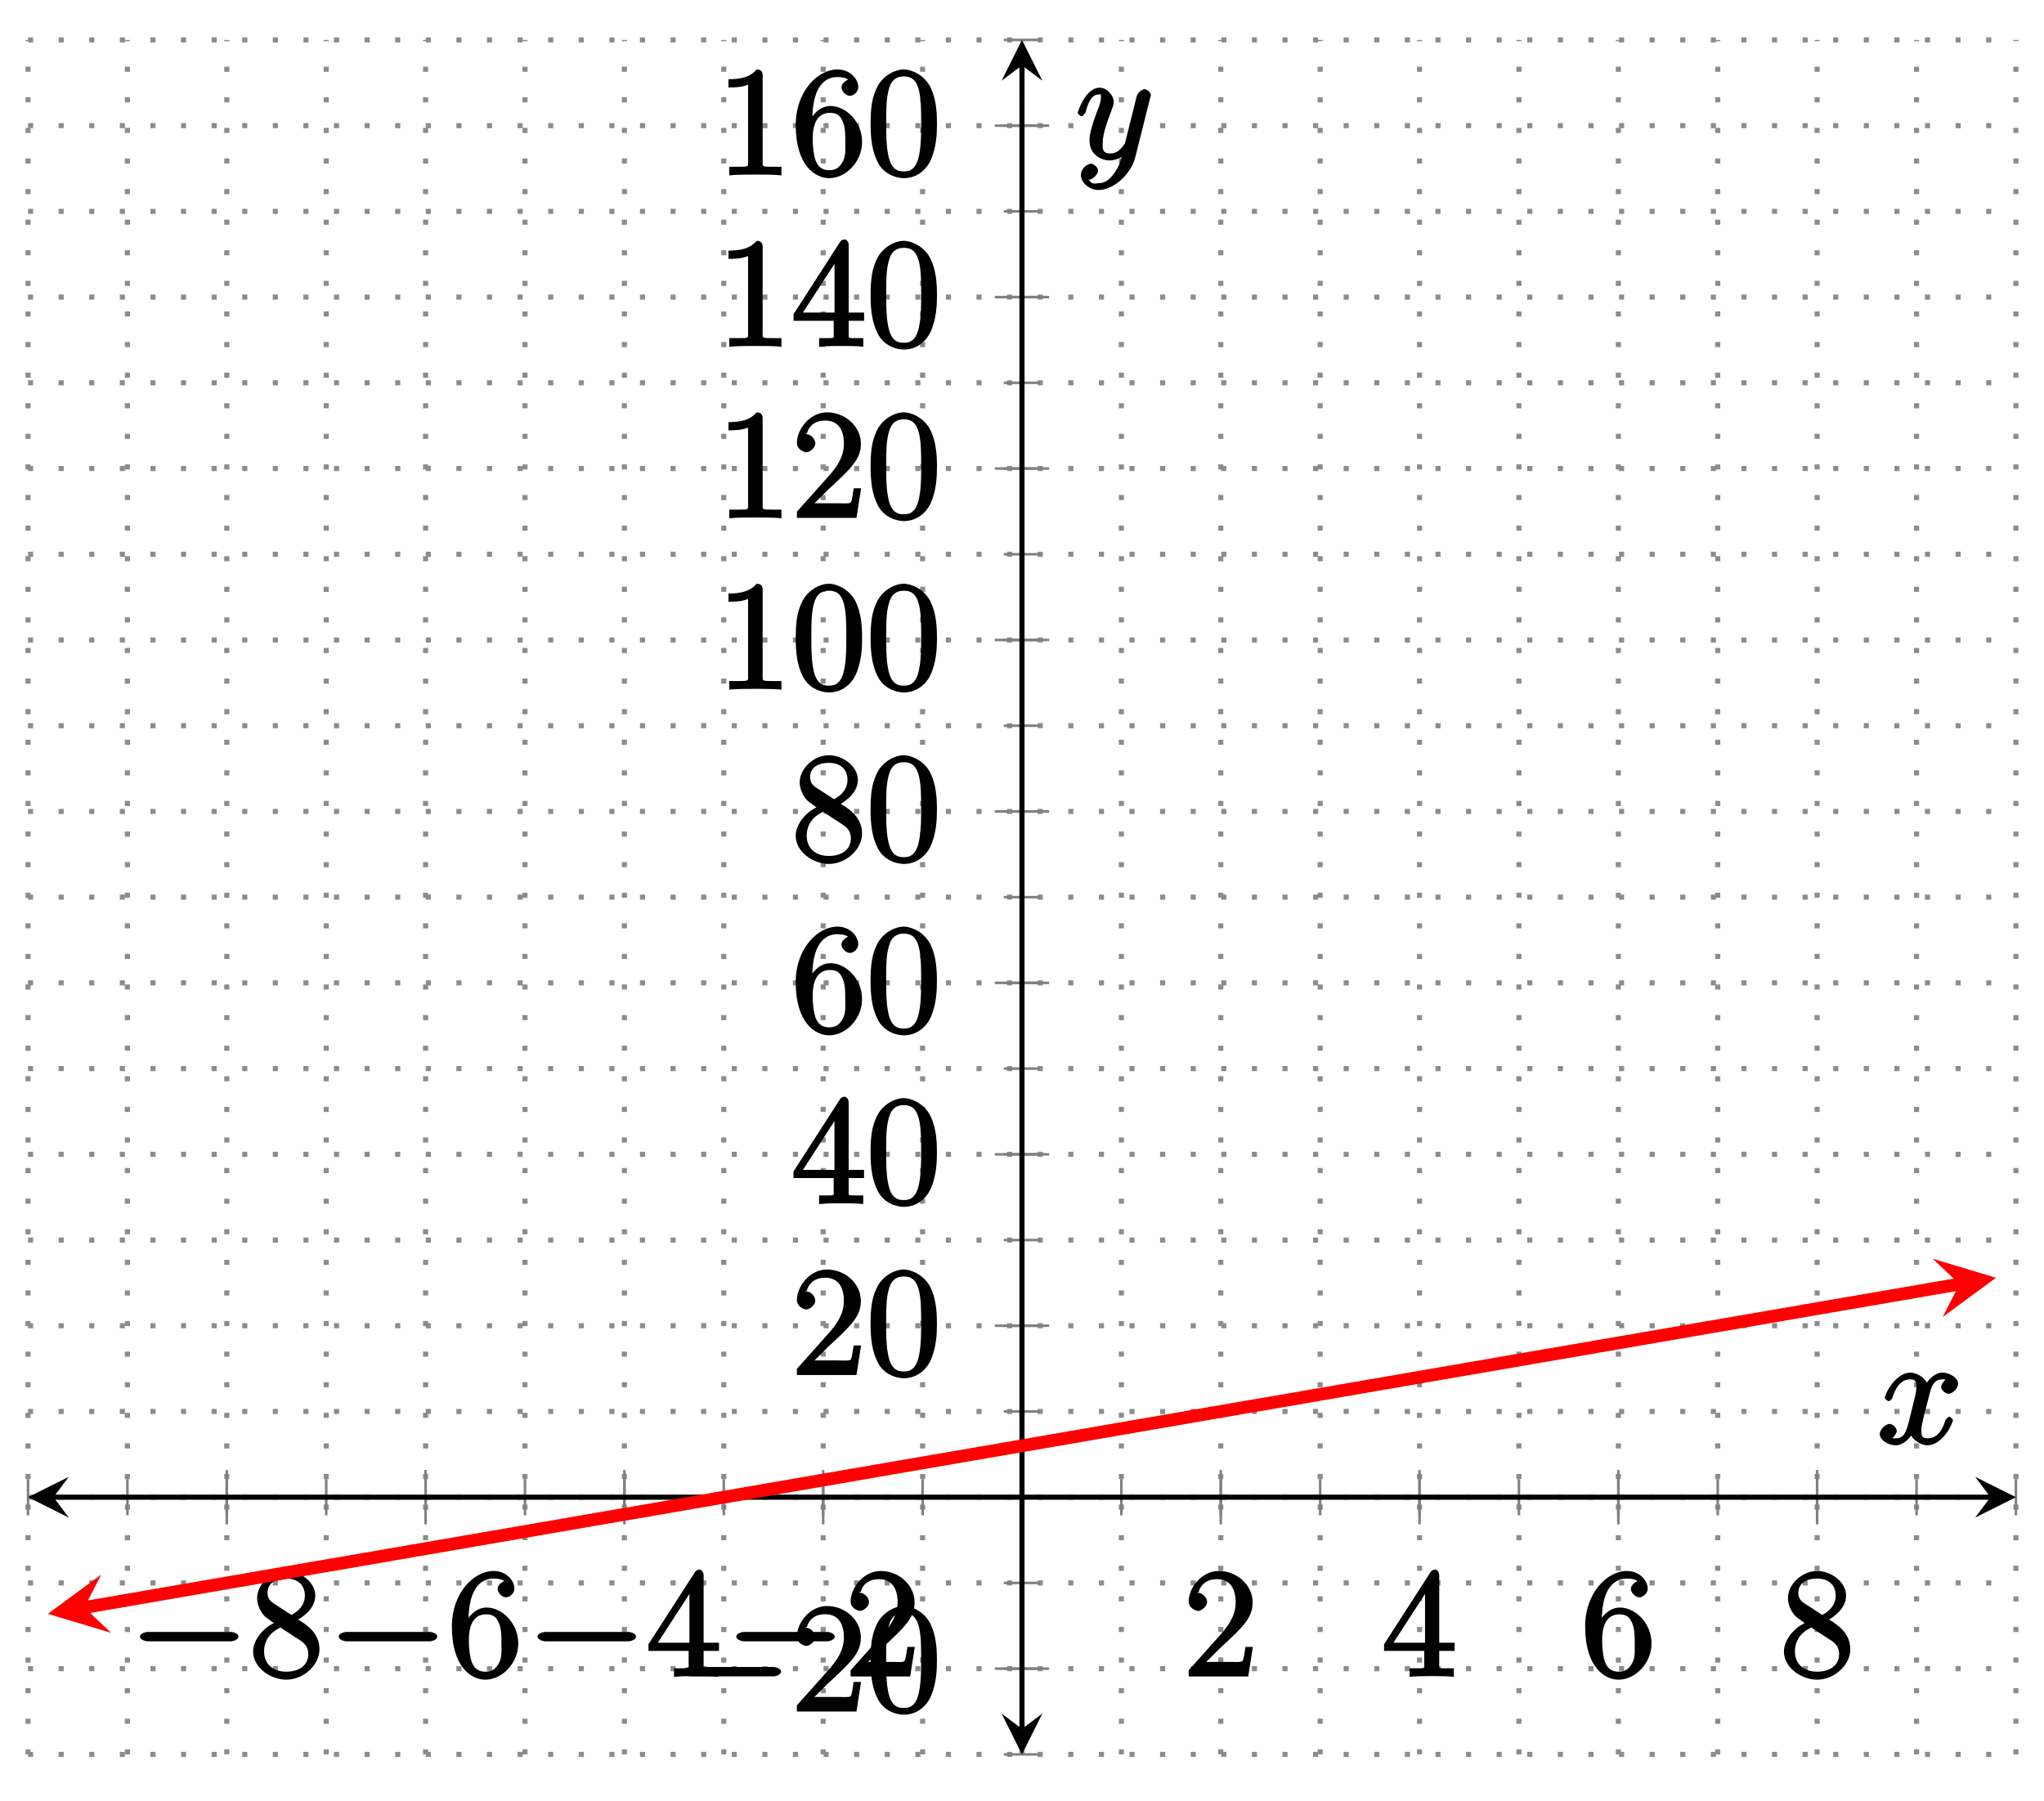
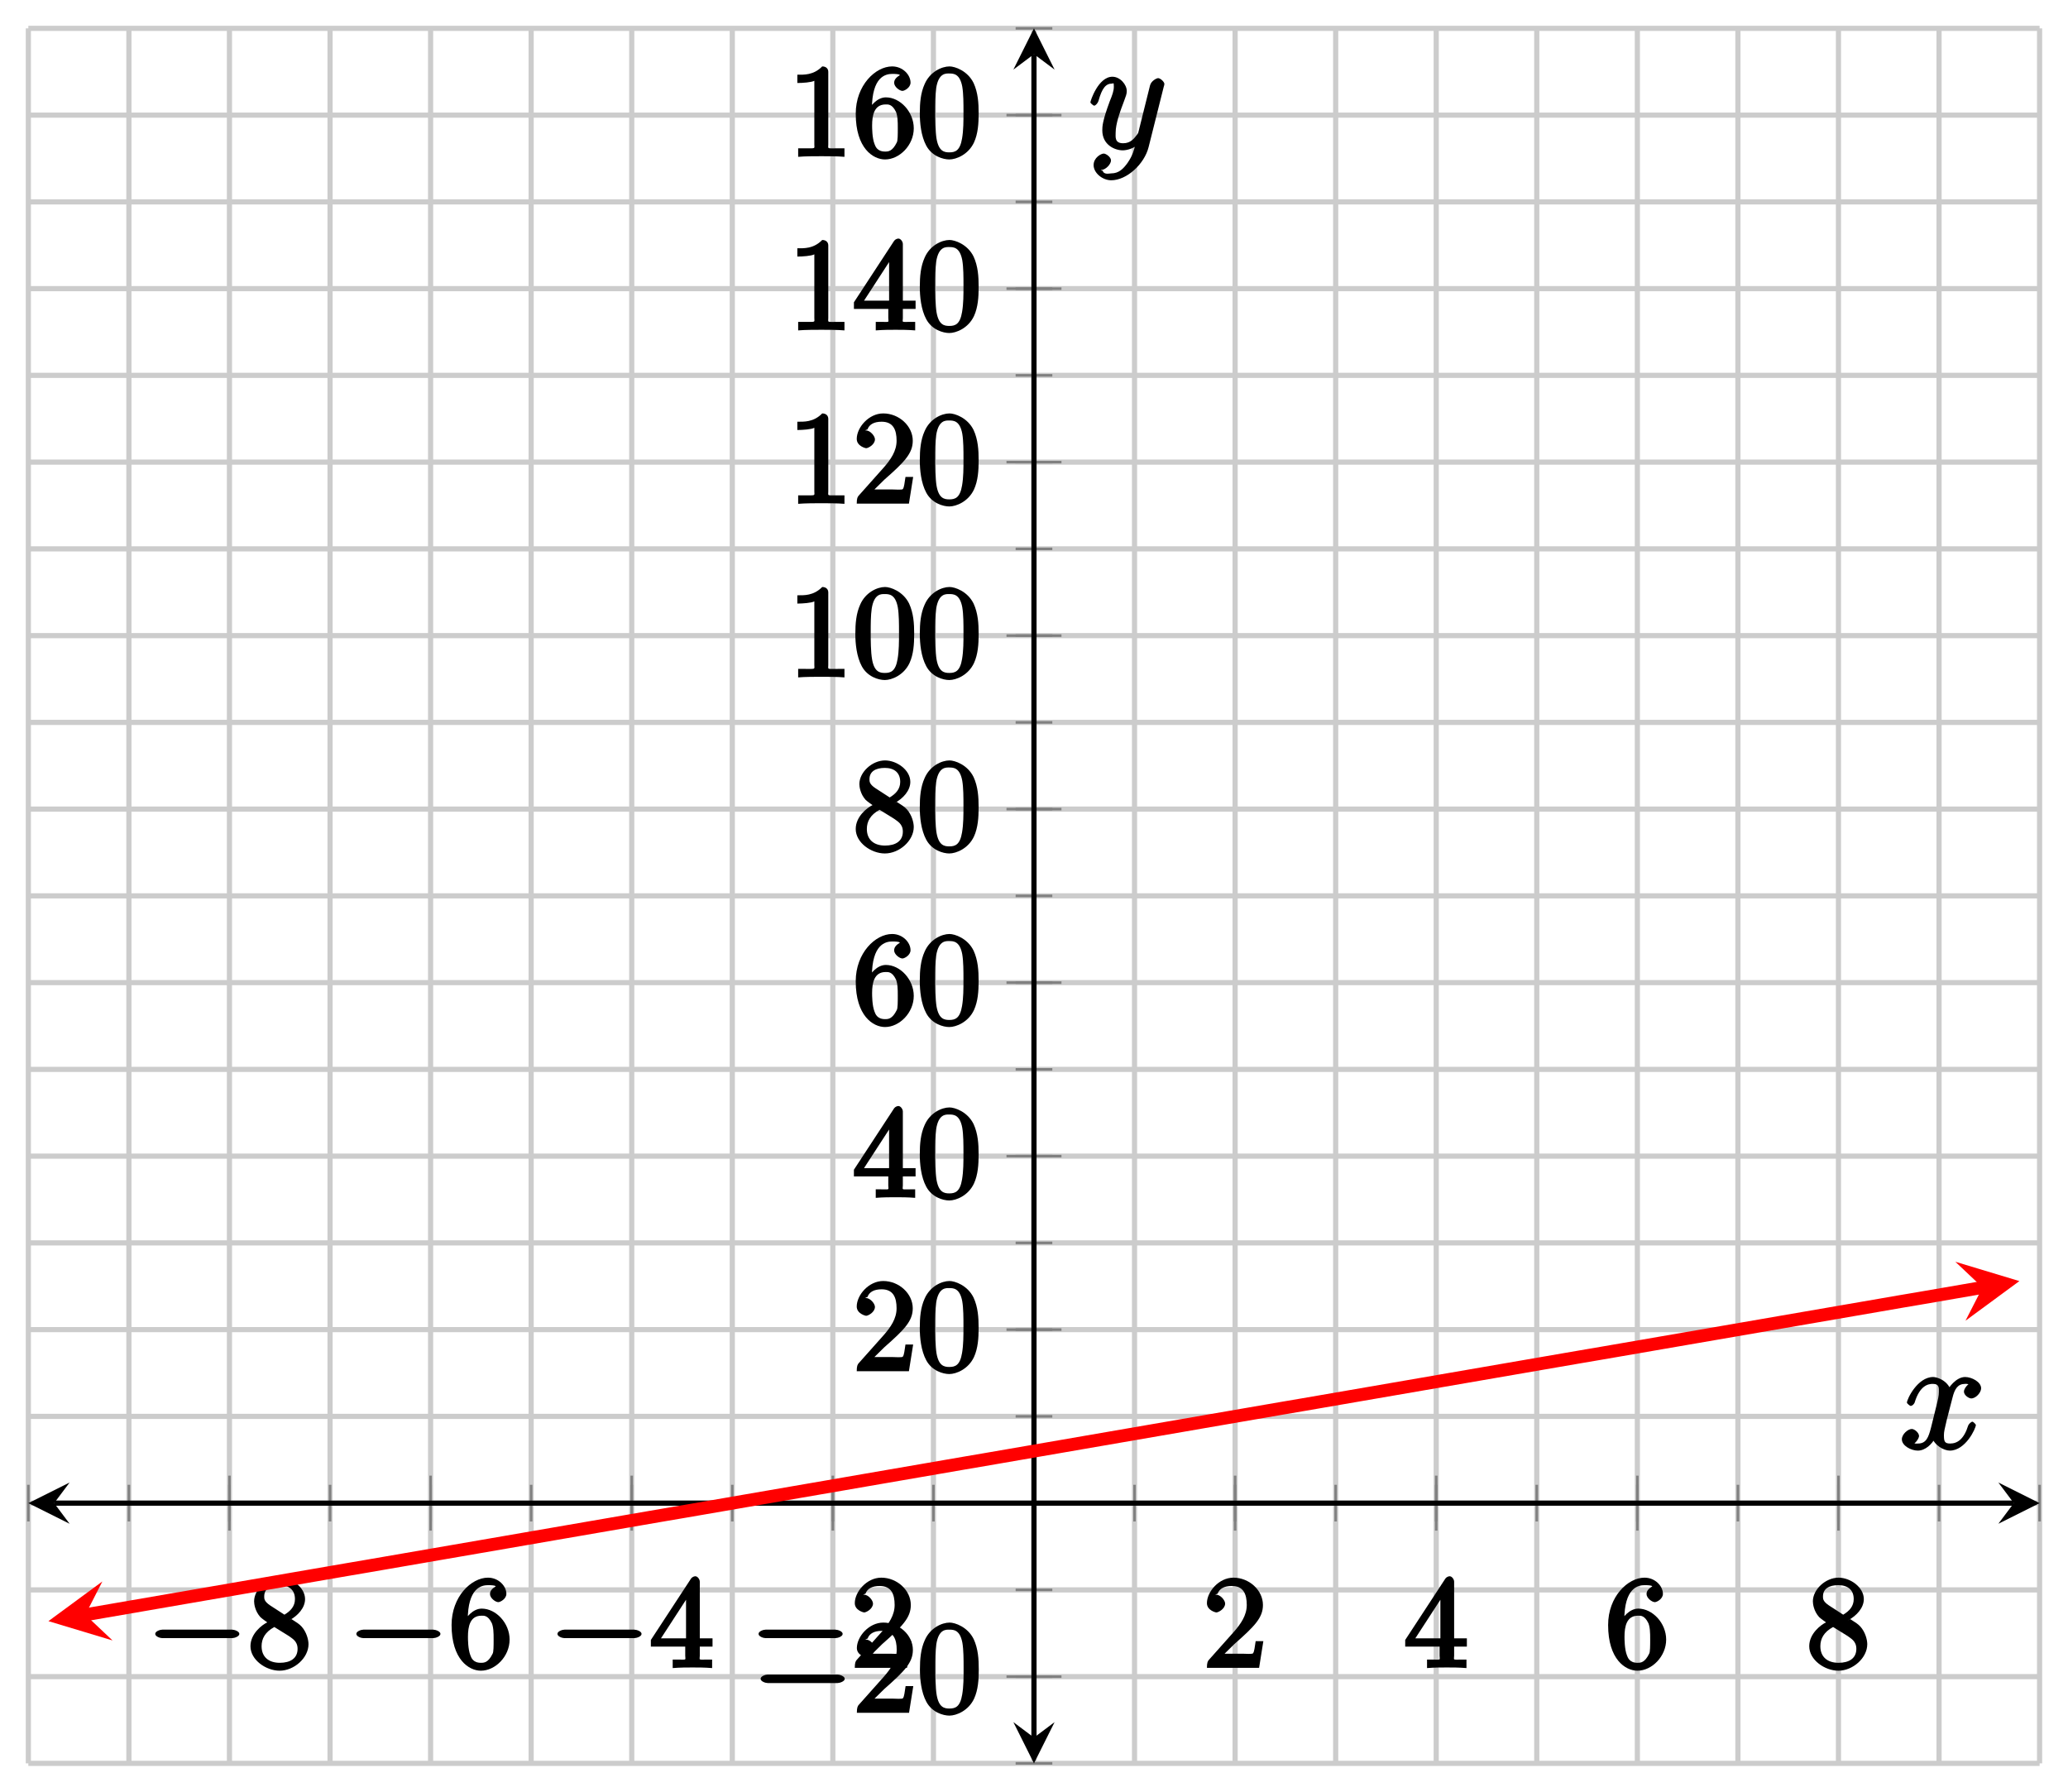
- <svg xmlns="http://www.w3.org/2000/svg" xmlns:xlink="http://www.w3.org/1999/xlink" width="159.8pt" height="140.8pt" viewBox="0 0 159.8 140.8" version="1.1">
+ <svg xmlns="http://www.w3.org/2000/svg" xmlns:xlink="http://www.w3.org/1999/xlink" width="159.8pt" height="138.43pt" viewBox="0 0 159.8 138.43" version="1.1">
  <defs>
    <g>
      <symbol overflow="visible" id="glyph0-0">
        <path style="stroke:none;" d="" />
      </symbol>
      <symbol overflow="visible" id="glyph0-1">
-         <path style="stroke:none;" d="M 7.875 -2.75 C 8.078 -2.75 8.484 -2.875 8.484 -3.125 C 8.484 -3.359 8.078 -3.484 7.875 -3.484 L 1.406 -3.484 C 1.203 -3.484 0.781 -3.359 0.781 -3.125 C 0.781 -2.875 1.203 -2.75 1.406 -2.75 Z M 7.875 -2.75 " />
+         <path style="stroke:none;" d="M 6.562 -2.297 C 6.734 -2.297 7.125 -2.422 7.125 -2.625 C 7.125 -2.828 6.734 -2.953 6.562 -2.953 L 1.172 -2.953 C 1 -2.953 0.625 -2.828 0.625 -2.625 C 0.625 -2.422 1 -2.297 1.172 -2.297 Z M 6.562 -2.297 " />
      </symbol>
      <symbol overflow="visible" id="glyph1-0">
        <path style="stroke:none;" d="" />
      </symbol>
      <symbol overflow="visible" id="glyph1-1">
-         <path style="stroke:none;" d="M 3.672 -4.344 C 4.266 -4.672 5.188 -5.328 5.188 -6.328 C 5.188 -7.375 4.031 -8.25 2.922 -8.25 C 1.75 -8.25 0.641 -7.219 0.641 -6.125 C 0.641 -5.719 0.812 -5.219 1.141 -4.812 C 1.281 -4.656 1.297 -4.641 1.953 -4.172 C 1.094 -3.781 0.328 -2.828 0.328 -1.953 C 0.328 -0.688 1.703 0.25 2.922 0.25 C 4.25 0.25 5.516 -0.875 5.516 -2.125 C 5.516 -3.344 4.609 -4 3.844 -4.453 Z M 2.047 -5.641 C 1.891 -5.75 1.453 -5.953 1.453 -6.531 C 1.453 -7.312 2.109 -7.656 2.922 -7.656 C 3.781 -7.656 4.375 -7.188 4.375 -6.328 C 4.375 -5.594 3.891 -5.109 3.328 -4.812 Z M 2.375 -3.891 L 3.828 -2.938 C 4.141 -2.734 4.641 -2.469 4.641 -1.75 C 4.641 -0.844 3.891 -0.375 2.922 -0.375 C 1.906 -0.375 1.188 -0.953 1.188 -1.953 C 1.188 -2.875 1.719 -3.484 2.469 -3.828 Z M 2.375 -3.891 " />
+         <path style="stroke:none;" d="M 1.75 -4.828 C 1.281 -5.141 1.297 -5.359 1.297 -5.516 C 1.297 -6.125 1.781 -6.391 2.484 -6.391 C 3.203 -6.391 3.672 -6.031 3.672 -5.312 C 3.672 -4.75 3.328 -4.391 2.859 -4.109 Z M 3.203 -3.656 C 3.922 -4.031 4.453 -4.656 4.453 -5.312 C 4.453 -6.234 3.406 -6.969 2.5 -6.969 C 1.5 -6.969 0.516 -6.062 0.516 -5.141 C 0.516 -4.953 0.578 -4.391 1 -3.922 C 1.109 -3.812 1.469 -3.562 1.531 -3.516 C 1.141 -3.328 0.234 -2.656 0.234 -1.672 C 0.234 -0.609 1.438 0.219 2.484 0.219 C 3.609 0.219 4.719 -0.766 4.719 -1.828 C 4.719 -2.188 4.562 -2.766 4.188 -3.188 C 4 -3.391 3.844 -3.484 3.406 -3.766 Z M 1.953 -3.234 L 3.188 -2.469 C 3.453 -2.266 3.875 -2.078 3.875 -1.469 C 3.875 -0.734 3.312 -0.391 2.5 -0.391 C 1.641 -0.391 1.094 -0.844 1.094 -1.672 C 1.094 -2.25 1.359 -2.766 2.078 -3.156 Z M 1.953 -3.234 " />
      </symbol>
      <symbol overflow="visible" id="glyph1-2">
-         <path style="stroke:none;" d="M 1.625 -4.297 C 1.625 -7.328 2.938 -7.656 3.578 -7.656 C 4.016 -7.656 4.328 -7.562 4.391 -7.469 C 4.531 -7.469 3.906 -7.312 3.906 -6.828 C 3.906 -6.562 4.25 -6.188 4.562 -6.188 C 4.859 -6.188 5.219 -6.516 5.219 -6.859 C 5.219 -7.484 4.609 -8.25 3.578 -8.25 C 2.062 -8.25 0.328 -6.547 0.328 -3.922 C 0.328 -0.641 1.922 0.25 2.938 0.25 C 4.25 0.25 5.516 -1.031 5.516 -2.578 C 5.516 -4.172 4.25 -5.391 3.047 -5.391 C 1.984 -5.391 1.422 -4.312 1.297 -3.984 L 1.625 -3.984 Z M 2.938 -0.375 C 2.188 -0.375 1.984 -0.891 1.875 -1.141 C 1.766 -1.453 1.656 -2.031 1.656 -2.875 C 1.656 -3.812 1.922 -4.859 3 -4.859 C 3.656 -4.859 3.844 -4.547 4.016 -4.141 C 4.203 -3.703 4.203 -3.109 4.203 -2.594 C 4.203 -1.984 4.25 -1.547 4.031 -1.094 C 3.734 -0.531 3.422 -0.375 2.938 -0.375 Z M 2.938 -0.375 " />
+         <path style="stroke:none;" d="M 1.484 -3.422 L 1.484 -3.672 C 1.484 -6.188 2.547 -6.391 3.062 -6.391 C 3.297 -6.391 3.594 -6.375 3.625 -6.312 C 3.781 -6.312 3.203 -6.156 3.203 -5.703 C 3.203 -5.391 3.625 -5.078 3.844 -5.078 C 4 -5.078 4.469 -5.328 4.469 -5.719 C 4.469 -6.312 3.875 -6.969 3.047 -6.969 C 1.766 -6.969 0.234 -5.516 0.234 -3.312 C 0.234 -0.641 1.578 0.219 2.5 0.219 C 3.609 0.219 4.719 -0.875 4.719 -2.188 C 4.719 -3.453 3.672 -4.578 2.562 -4.578 C 1.891 -4.578 1.328 -3.906 1.141 -3.422 Z M 2.5 -0.391 C 1.875 -0.391 1.75 -0.812 1.688 -0.969 C 1.5 -1.438 1.5 -2.234 1.5 -2.406 C 1.5 -3.188 1.656 -4.031 2.547 -4.031 C 2.719 -4.031 3.047 -4.078 3.344 -3.453 L 3.297 -3.562 C 3.484 -3.203 3.484 -2.688 3.484 -2.203 C 3.484 -1.719 3.484 -1.219 3.406 -1.094 C 3.062 -0.391 2.734 -0.391 2.5 -0.391 Z M 2.5 -0.391 " />
      </symbol>
      <symbol overflow="visible" id="glyph1-3">
-         <path style="stroke:none;" d="M 4.469 -7.922 C 4.469 -8.156 4.312 -8.359 4.141 -8.359 C 4.047 -8.359 3.891 -8.312 3.797 -8.172 L 0.156 -2.516 L 0.156 -2 L 3.297 -2 L 3.297 -1.047 C 3.297 -0.609 3.438 -0.641 2.562 -0.641 L 2.156 -0.641 L 2.156 0.031 C 2.609 -0.031 3.547 -0.031 3.891 -0.031 C 4.219 -0.031 5.172 -0.031 5.609 0.031 L 5.609 -0.641 L 5.219 -0.641 C 4.344 -0.641 4.469 -0.609 4.469 -1.047 L 4.469 -2 L 5.672 -2 L 5.672 -2.641 L 4.469 -2.641 Z M 3.359 -7 L 3.359 -2.641 L 0.891 -2.641 L 3.641 -6.891 Z M 3.359 -7 " />
+         <path style="stroke:none;" d="M 2.75 -1.797 L 2.75 -0.938 C 2.75 -0.578 2.906 -0.641 2.172 -0.641 L 1.781 -0.641 L 1.781 0.016 C 2.375 -0.031 2.891 -0.031 3.312 -0.031 C 3.734 -0.031 4.25 -0.031 4.828 0.016 L 4.828 -0.641 L 4.453 -0.641 C 3.719 -0.641 3.875 -0.578 3.875 -0.938 L 3.875 -1.641 L 4.859 -1.641 L 4.859 -2.281 L 3.875 -2.281 L 3.875 -6.656 C 3.875 -6.844 3.703 -7.078 3.531 -7.078 C 3.453 -7.078 3.297 -7.031 3.203 -6.906 L 0.094 -2.156 L 0.094 -1.641 L 2.75 -1.641 Z M 2.984 -2.281 L 0.875 -2.281 L 3.109 -5.719 L 2.812 -5.828 L 2.812 -2.281 Z M 2.984 -2.281 " />
      </symbol>
      <symbol overflow="visible" id="glyph1-4">
-         <path style="stroke:none;" d="M 5.266 -2.312 L 4.859 -2.312 C 4.797 -1.953 4.75 -1.406 4.625 -1.203 C 4.547 -1.094 3.984 -1.141 3.625 -1.141 L 1.406 -1.141 L 1.516 -0.891 C 1.844 -1.156 2.562 -1.922 2.875 -2.219 C 4.703 -3.891 5.422 -4.609 5.422 -5.797 C 5.422 -7.172 4.172 -8.25 2.781 -8.25 C 1.406 -8.25 0.422 -6.906 0.422 -5.875 C 0.422 -5.266 1.109 -5.125 1.141 -5.125 C 1.406 -5.125 1.859 -5.453 1.859 -5.828 C 1.859 -6.172 1.484 -6.547 1.141 -6.547 C 1.047 -6.547 1.016 -6.547 1.203 -6.609 C 1.359 -7.203 1.859 -7.609 2.625 -7.609 C 3.641 -7.609 4.094 -6.891 4.094 -5.797 C 4.094 -4.781 3.562 -4 2.875 -3.234 L 0.422 -0.484 L 0.422 0 L 5.078 0 L 5.438 -2.312 Z M 5.266 -2.312 " />
+         <path style="stroke:none;" d="M 1.391 -0.812 L 2.438 -1.844 C 4 -3.219 4.641 -3.875 4.641 -4.859 C 4.641 -6 3.578 -6.969 2.359 -6.969 C 1.234 -6.969 0.312 -5.875 0.312 -5 C 0.312 -4.438 1 -4.281 1.031 -4.281 C 1.203 -4.281 1.719 -4.562 1.719 -4.969 C 1.719 -5.219 1.359 -5.656 1.016 -5.656 C 0.938 -5.656 0.922 -5.656 1.141 -5.734 C 1.281 -6.125 1.656 -6.328 2.234 -6.328 C 3.141 -6.328 3.391 -5.688 3.391 -4.859 C 3.391 -4.062 2.938 -3.406 2.391 -2.781 L 0.484 -0.641 C 0.375 -0.531 0.312 -0.406 0.312 0 L 4.344 0 L 4.672 -2.062 L 4.078 -2.062 C 4 -1.594 3.984 -1.281 3.875 -1.125 C 3.812 -1.047 3.281 -1.094 3.062 -1.094 L 1.266 -1.094 Z M 1.391 -0.812 " />
      </symbol>
      <symbol overflow="visible" id="glyph1-5">
-         <path style="stroke:none;" d="M 5.516 -3.969 C 5.516 -4.953 5.453 -5.922 5.016 -6.844 C 4.531 -7.828 3.516 -8.25 2.922 -8.25 C 2.234 -8.25 1.219 -7.75 0.781 -6.75 C 0.438 -6 0.328 -5.266 0.328 -3.969 C 0.328 -2.812 0.453 -1.828 0.891 -0.984 C 1.344 -0.078 2.297 0.25 2.922 0.25 C 3.953 0.25 4.656 -0.406 4.984 -1.062 C 5.484 -2.109 5.516 -3.281 5.516 -3.969 Z M 2.922 -0.281 C 2.531 -0.281 1.906 -0.344 1.688 -1.656 C 1.547 -2.359 1.547 -3.281 1.547 -4.109 C 1.547 -5.094 1.547 -5.969 1.75 -6.688 C 1.953 -7.484 2.406 -7.703 2.922 -7.703 C 3.375 -7.703 3.891 -7.578 4.125 -6.547 C 4.281 -5.875 4.281 -4.922 4.281 -4.109 C 4.281 -3.312 4.281 -2.406 4.141 -1.672 C 3.922 -0.359 3.328 -0.281 2.922 -0.281 Z M 2.922 -0.281 " />
+         <path style="stroke:none;" d="M 4.75 -3.344 C 4.75 -4.141 4.703 -4.938 4.359 -5.688 C 3.891 -6.641 2.906 -6.969 2.5 -6.969 C 1.891 -6.969 0.984 -6.547 0.578 -5.609 C 0.266 -4.922 0.203 -4.141 0.203 -3.344 C 0.203 -2.609 0.297 -1.594 0.703 -0.844 C 1.141 -0.031 2 0.219 2.484 0.219 C 3.016 0.219 3.953 -0.156 4.391 -1.094 C 4.703 -1.781 4.75 -2.562 4.75 -3.344 Z M 2.484 -0.328 C 2.094 -0.328 1.672 -0.406 1.5 -1.359 C 1.391 -1.969 1.391 -2.875 1.391 -3.469 C 1.391 -4.109 1.391 -4.766 1.469 -5.297 C 1.656 -6.484 2.234 -6.422 2.484 -6.422 C 2.812 -6.422 3.297 -6.406 3.484 -5.406 C 3.578 -4.859 3.578 -4.094 3.578 -3.469 C 3.578 -2.719 3.578 -2.047 3.469 -1.406 C 3.312 -0.453 2.938 -0.328 2.484 -0.328 Z M 2.484 -0.328 " />
      </symbol>
      <symbol overflow="visible" id="glyph1-6">
-         <path style="stroke:none;" d="M 3.594 -7.812 C 3.594 -8.078 3.438 -8.25 3.125 -8.25 C 2.797 -7.875 2.312 -7.484 0.922 -7.484 L 0.922 -6.844 C 1.359 -6.844 1.953 -6.844 2.453 -7.062 L 2.453 -1.062 C 2.453 -0.641 2.578 -0.641 1.531 -0.641 L 0.984 -0.641 L 0.984 0.031 C 1.484 -0.031 2.641 -0.031 3.031 -0.031 C 3.438 -0.031 4.578 -0.031 5.062 0.031 L 5.062 -0.641 L 4.531 -0.641 C 3.484 -0.641 3.594 -0.641 3.594 -1.062 Z M 3.594 -7.812 " />
+         <path style="stroke:none;" d="M 3.094 -6.547 C 3.094 -6.781 2.938 -6.969 2.625 -6.969 C 1.953 -6.281 1.203 -6.328 0.703 -6.328 L 0.703 -5.688 C 1.094 -5.688 1.797 -5.734 2.016 -5.859 L 2.016 -0.953 C 2.016 -0.594 2.156 -0.641 1.266 -0.641 L 0.766 -0.641 L 0.766 0.016 C 1.297 -0.031 2.156 -0.031 2.562 -0.031 C 2.953 -0.031 3.828 -0.031 4.344 0.016 L 4.344 -0.641 L 3.859 -0.641 C 2.953 -0.641 3.094 -0.578 3.094 -0.953 Z M 3.094 -6.547 " />
      </symbol>
      <symbol overflow="visible" id="glyph2-0">
        <path style="stroke:none;" d="" />
      </symbol>
      <symbol overflow="visible" id="glyph2-1">
        <path style="stroke:none;" d="M 5.672 -5.172 C 5.281 -5.109 4.969 -4.656 4.969 -4.438 C 4.969 -4.141 5.359 -3.906 5.531 -3.906 C 5.891 -3.906 6.297 -4.359 6.297 -4.688 C 6.297 -5.188 5.562 -5.562 5.062 -5.562 C 4.344 -5.562 3.766 -4.703 3.656 -4.469 L 3.984 -4.469 C 3.703 -5.359 2.812 -5.562 2.594 -5.562 C 1.375 -5.562 0.562 -3.844 0.562 -3.578 C 0.562 -3.531 0.781 -3.328 0.859 -3.328 C 0.953 -3.328 1.094 -3.438 1.156 -3.578 C 1.562 -4.922 2.219 -5.031 2.562 -5.031 C 3.094 -5.031 3.031 -4.672 3.031 -4.391 C 3.031 -4.125 2.969 -3.844 2.828 -3.281 L 2.422 -1.641 C 2.234 -0.922 2.062 -0.422 1.422 -0.422 C 1.359 -0.422 1.172 -0.375 0.922 -0.531 L 0.812 -0.281 C 1.25 -0.359 1.5 -0.859 1.5 -1 C 1.5 -1.25 1.156 -1.547 0.938 -1.547 C 0.641 -1.547 0.172 -1.141 0.172 -0.75 C 0.172 -0.25 0.891 0.125 1.406 0.125 C 1.984 0.125 2.5 -0.375 2.75 -0.859 L 2.469 -0.969 C 2.672 -0.266 3.438 0.125 3.875 0.125 C 5.094 0.125 5.891 -1.594 5.891 -1.859 C 5.891 -1.906 5.688 -2.109 5.625 -2.109 C 5.516 -2.109 5.328 -1.906 5.297 -1.812 C 4.969 -0.75 4.453 -0.422 3.906 -0.422 C 3.484 -0.422 3.422 -0.578 3.422 -1.062 C 3.422 -1.328 3.469 -1.516 3.656 -2.312 L 4.078 -3.938 C 4.25 -4.656 4.5 -5.031 5.062 -5.031 C 5.078 -5.031 5.297 -5.062 5.547 -4.906 Z M 5.672 -5.172 " />
      </symbol>
      <symbol overflow="visible" id="glyph2-2">
        <path style="stroke:none;" d="M 3.031 1.094 C 2.703 1.547 2.359 1.906 1.766 1.906 C 1.625 1.906 1.203 2.031 1.109 1.703 C 0.906 1.641 0.969 1.641 0.984 1.641 C 1.344 1.641 1.75 1.188 1.75 0.906 C 1.75 0.641 1.359 0.375 1.188 0.375 C 0.984 0.375 0.406 0.688 0.406 1.266 C 0.406 1.875 1.094 2.438 1.766 2.438 C 2.969 2.438 4.328 1.188 4.656 -0.125 L 5.828 -4.797 C 5.844 -4.859 5.875 -4.922 5.875 -5 C 5.875 -5.172 5.562 -5.453 5.391 -5.453 C 5.281 -5.453 4.859 -5.25 4.766 -4.891 L 3.891 -1.375 C 3.828 -1.156 3.875 -1.25 3.781 -1.109 C 3.531 -0.781 3.266 -0.422 2.688 -0.422 C 2.016 -0.422 2.109 -0.922 2.109 -1.25 C 2.109 -1.922 2.438 -2.844 2.766 -3.703 C 2.891 -4.047 2.969 -4.219 2.969 -4.453 C 2.969 -4.953 2.453 -5.562 1.859 -5.562 C 0.766 -5.562 0.156 -3.688 0.156 -3.578 C 0.156 -3.531 0.375 -3.328 0.453 -3.328 C 0.562 -3.328 0.734 -3.531 0.781 -3.688 C 1.062 -4.703 1.359 -5.031 1.828 -5.031 C 1.938 -5.031 1.969 -5.172 1.969 -4.781 C 1.969 -4.469 1.844 -4.125 1.656 -3.672 C 1.078 -2.109 1.078 -1.703 1.078 -1.422 C 1.078 -0.281 2.062 0.125 2.656 0.125 C 3 0.125 3.531 -0.031 3.844 -0.344 L 3.688 -0.516 C 3.516 0.141 3.438 0.5 3.031 1.094 Z M 3.031 1.094 " />
      </symbol>
    </g>
    <clipPath id="clip1">
-       <path d="M 2.191 86 L 157.605 86 L 157.605 137.172 L 2.191 137.172 Z M 2.191 86 " />
+       <path d="M 2.191 85 L 157.605 85 L 157.605 136.238 L 2.191 136.238 Z M 2.191 85 " />
    </clipPath>
  </defs>
  <g id="surface1">
-     <path style="fill:none;stroke-width:0.399;stroke-linecap:butt;stroke-linejoin:miter;stroke:rgb(54.999%,54.999%,54.999%);stroke-opacity:1;stroke-dasharray:0.399,1.993;stroke-miterlimit:10;" d="M 0.001 -0.002 L 0.001 134.049 M 7.771 -0.002 L 7.771 134.049 M 15.54 -0.002 L 15.54 134.049 M 23.314 -0.002 L 23.314 134.049 M 31.083 -0.002 L 31.083 134.049 M 38.853 -0.002 L 38.853 134.049 M 46.626 -0.002 L 46.626 134.049 M 54.396 -0.002 L 54.396 134.049 M 62.165 -0.002 L 62.165 134.049 M 69.939 -0.002 L 69.939 134.049 M 77.708 -0.002 L 77.708 134.049 M 85.478 -0.002 L 85.478 134.049 M 93.251 -0.002 L 93.251 134.049 M 101.021 -0.002 L 101.021 134.049 M 108.79 -0.002 L 108.79 134.049 M 116.56 -0.002 L 116.56 134.049 M 124.333 -0.002 L 124.333 134.049 M 132.103 -0.002 L 132.103 134.049 M 139.873 -0.002 L 139.873 134.049 M 147.646 -0.002 L 147.646 134.049 M 155.415 -0.002 L 155.415 134.049 " transform="matrix(1,0,0,-1,2.19,137.17)" />
-     <path style="fill:none;stroke-width:0.399;stroke-linecap:butt;stroke-linejoin:miter;stroke:rgb(54.999%,54.999%,54.999%);stroke-opacity:1;stroke-dasharray:0.399,1.993;stroke-miterlimit:10;" d="M 0.001 -0.002 L 155.415 -0.002 M 0.001 6.701 L 155.415 6.701 M 0.001 13.404 L 155.415 13.404 M 0.001 20.108 L 155.415 20.108 M 0.001 26.811 L 155.415 26.811 M 0.001 33.514 L 155.415 33.514 M 0.001 40.213 L 155.415 40.213 M 0.001 46.916 L 155.415 46.916 M 0.001 53.619 L 155.415 53.619 M 0.001 60.322 L 155.415 60.322 M 0.001 67.025 L 155.415 67.025 M 0.001 73.725 L 155.415 73.725 M 0.001 80.428 L 155.415 80.428 M 0.001 87.131 L 155.415 87.131 M 0.001 93.834 L 155.415 93.834 M 0.001 100.537 L 155.415 100.537 M 0.001 107.24 L 155.415 107.24 M 0.001 113.94 L 155.415 113.94 M 0.001 120.643 L 155.415 120.643 M 0.001 127.346 L 155.415 127.346 M 0.001 134.049 L 155.415 134.049 " transform="matrix(1,0,0,-1,2.19,137.17)" />
-     <path style="fill:none;stroke-width:0.199;stroke-linecap:butt;stroke-linejoin:miter;stroke:rgb(50%,50%,50%);stroke-opacity:1;stroke-miterlimit:10;" d="M 0.001 18.69 L 0.001 21.525 M 7.771 18.69 L 7.771 21.525 M 15.54 18.69 L 15.54 21.525 M 23.314 18.69 L 23.314 21.525 M 31.083 18.69 L 31.083 21.525 M 38.853 18.69 L 38.853 21.525 M 46.626 18.69 L 46.626 21.525 M 54.396 18.69 L 54.396 21.525 M 62.165 18.69 L 62.165 21.525 M 69.939 18.69 L 69.939 21.525 M 77.708 18.69 L 77.708 21.525 M 85.478 18.69 L 85.478 21.525 M 93.251 18.69 L 93.251 21.525 M 101.021 18.69 L 101.021 21.525 M 108.79 18.69 L 108.79 21.525 M 116.56 18.69 L 116.56 21.525 M 124.333 18.69 L 124.333 21.525 M 132.103 18.69 L 132.103 21.525 M 139.873 18.69 L 139.873 21.525 M 147.646 18.69 L 147.646 21.525 M 155.415 18.69 L 155.415 21.525 " transform="matrix(1,0,0,-1,2.19,137.17)" />
-     <path style="fill:none;stroke-width:0.199;stroke-linecap:butt;stroke-linejoin:miter;stroke:rgb(50%,50%,50%);stroke-opacity:1;stroke-miterlimit:10;" d="M 15.54 17.983 L 15.54 22.233 M 31.083 17.983 L 31.083 22.233 M 46.626 17.983 L 46.626 22.233 M 62.165 17.983 L 62.165 22.233 M 93.251 17.983 L 93.251 22.233 M 108.79 17.983 L 108.79 22.233 M 124.333 17.983 L 124.333 22.233 M 139.873 17.983 L 139.873 22.233 " transform="matrix(1,0,0,-1,2.19,137.17)" />
-     <path style="fill:none;stroke-width:0.199;stroke-linecap:butt;stroke-linejoin:miter;stroke:rgb(50%,50%,50%);stroke-opacity:1;stroke-miterlimit:10;" d="M 76.29 -0.002 L 79.126 -0.002 M 76.29 6.701 L 79.126 6.701 M 76.29 13.404 L 79.126 13.404 M 76.29 20.108 L 79.126 20.108 M 76.29 26.811 L 79.126 26.811 M 76.29 33.514 L 79.126 33.514 M 76.29 40.213 L 79.126 40.213 M 76.29 46.916 L 79.126 46.916 M 76.29 53.619 L 79.126 53.619 M 76.29 60.322 L 79.126 60.322 M 76.29 67.025 L 79.126 67.025 M 76.29 73.725 L 79.126 73.725 M 76.29 80.428 L 79.126 80.428 M 76.29 87.131 L 79.126 87.131 M 76.29 93.834 L 79.126 93.834 M 76.29 100.537 L 79.126 100.537 M 76.29 107.24 L 79.126 107.24 M 76.29 113.94 L 79.126 113.94 M 76.29 120.643 L 79.126 120.643 M 76.29 127.346 L 79.126 127.346 M 76.29 134.049 L 79.126 134.049 " transform="matrix(1,0,0,-1,2.19,137.17)" />
-     <path style="fill:none;stroke-width:0.199;stroke-linecap:butt;stroke-linejoin:miter;stroke:rgb(50%,50%,50%);stroke-opacity:1;stroke-miterlimit:10;" d="M 75.583 6.701 L 79.833 6.701 M 75.583 33.514 L 79.833 33.514 M 75.583 46.916 L 79.833 46.916 M 75.583 60.322 L 79.833 60.322 M 75.583 73.725 L 79.833 73.725 M 75.583 87.131 L 79.833 87.131 M 75.583 100.537 L 79.833 100.537 M 75.583 113.94 L 79.833 113.94 M 75.583 127.346 L 79.833 127.346 " transform="matrix(1,0,0,-1,2.19,137.17)" />
-     <path style="fill:none;stroke-width:0.399;stroke-linecap:butt;stroke-linejoin:miter;stroke:rgb(0%,0%,0%);stroke-opacity:1;stroke-miterlimit:10;" d="M 1.994 20.108 L 153.423 20.108 " transform="matrix(1,0,0,-1,2.19,137.17)" />
-     <path style=" stroke:none;fill-rule:nonzero;fill:rgb(0%,0%,0%);fill-opacity:1;" d="M 2.191 117.062 L 5.379 118.656 L 4.184 117.062 L 5.379 115.469 " />
-     <path style=" stroke:none;fill-rule:nonzero;fill:rgb(0%,0%,0%);fill-opacity:1;" d="M 157.605 117.062 L 154.418 115.469 L 155.613 117.062 L 154.418 118.656 " />
-     <path style="fill:none;stroke-width:0.399;stroke-linecap:butt;stroke-linejoin:miter;stroke:rgb(0%,0%,0%);stroke-opacity:1;stroke-miterlimit:10;" d="M 77.708 1.994 L 77.708 132.057 " transform="matrix(1,0,0,-1,2.19,137.17)" />
-     <path style=" stroke:none;fill-rule:nonzero;fill:rgb(0%,0%,0%);fill-opacity:1;" d="M 79.898 137.172 L 81.492 133.98 L 79.898 135.176 L 78.305 133.98 " />
-     <path style=" stroke:none;fill-rule:nonzero;fill:rgb(0%,0%,0%);fill-opacity:1;" d="M 79.898 3.121 L 78.305 6.309 L 79.898 5.113 L 81.492 6.309 " />
+     <path style="fill:none;stroke-width:0.399;stroke-linecap:butt;stroke-linejoin:miter;stroke:rgb(79.999%,79.999%,79.999%);stroke-opacity:1;stroke-miterlimit:10;" d="M 0.001 0.002 L 0.001 134.049 M 7.771 0.002 L 7.771 134.049 M 15.54 0.002 L 15.54 134.049 M 23.314 0.002 L 23.314 134.049 M 31.083 0.002 L 31.083 134.049 M 38.853 0.002 L 38.853 134.049 M 46.626 0.002 L 46.626 134.049 M 54.396 0.002 L 54.396 134.049 M 62.165 0.002 L 62.165 134.049 M 69.939 0.002 L 69.939 134.049 M 77.708 0.002 L 77.708 134.049 M 85.478 0.002 L 85.478 134.049 M 93.251 0.002 L 93.251 134.049 M 101.021 0.002 L 101.021 134.049 M 108.79 0.002 L 108.79 134.049 M 116.56 0.002 L 116.56 134.049 M 124.333 0.002 L 124.333 134.049 M 132.103 0.002 L 132.103 134.049 M 139.873 0.002 L 139.873 134.049 M 147.646 0.002 L 147.646 134.049 M 155.415 0.002 L 155.415 134.049 " transform="matrix(1,0,0,-1,2.19,136.24)" />
+     <path style="fill:none;stroke-width:0.399;stroke-linecap:butt;stroke-linejoin:miter;stroke:rgb(79.999%,79.999%,79.999%);stroke-opacity:1;stroke-miterlimit:10;" d="M 0.001 0.002 L 155.415 0.002 M 0.001 6.701 L 155.415 6.701 M 0.001 13.404 L 155.415 13.404 M 0.001 20.107 L 155.415 20.107 M 0.001 26.81 L 155.415 26.81 M 0.001 33.513 L 155.415 33.513 M 0.001 40.213 L 155.415 40.213 M 0.001 46.916 L 155.415 46.916 M 0.001 53.619 L 155.415 53.619 M 0.001 60.322 L 155.415 60.322 M 0.001 67.025 L 155.415 67.025 M 0.001 73.728 L 155.415 73.728 M 0.001 80.427 L 155.415 80.427 M 0.001 87.131 L 155.415 87.131 M 0.001 93.834 L 155.415 93.834 M 0.001 100.537 L 155.415 100.537 M 0.001 107.24 L 155.415 107.24 M 0.001 113.939 L 155.415 113.939 M 0.001 120.642 L 155.415 120.642 M 0.001 127.345 L 155.415 127.345 M 0.001 134.049 L 155.415 134.049 " transform="matrix(1,0,0,-1,2.19,136.24)" />
+     <path style="fill:none;stroke-width:0.199;stroke-linecap:butt;stroke-linejoin:miter;stroke:rgb(50%,50%,50%);stroke-opacity:1;stroke-miterlimit:10;" d="M 0.001 18.689 L 0.001 21.525 M 7.771 18.689 L 7.771 21.525 M 15.54 18.689 L 15.54 21.525 M 23.314 18.689 L 23.314 21.525 M 31.083 18.689 L 31.083 21.525 M 38.853 18.689 L 38.853 21.525 M 46.626 18.689 L 46.626 21.525 M 54.396 18.689 L 54.396 21.525 M 62.165 18.689 L 62.165 21.525 M 69.939 18.689 L 69.939 21.525 M 77.708 18.689 L 77.708 21.525 M 85.478 18.689 L 85.478 21.525 M 93.251 18.689 L 93.251 21.525 M 101.021 18.689 L 101.021 21.525 M 108.79 18.689 L 108.79 21.525 M 116.56 18.689 L 116.56 21.525 M 124.333 18.689 L 124.333 21.525 M 132.103 18.689 L 132.103 21.525 M 139.873 18.689 L 139.873 21.525 M 147.646 18.689 L 147.646 21.525 M 155.415 18.689 L 155.415 21.525 " transform="matrix(1,0,0,-1,2.19,136.24)" />
+     <path style="fill:none;stroke-width:0.199;stroke-linecap:butt;stroke-linejoin:miter;stroke:rgb(50%,50%,50%);stroke-opacity:1;stroke-miterlimit:10;" d="M 15.54 17.982 L 15.54 22.232 M 31.083 17.982 L 31.083 22.232 M 46.626 17.982 L 46.626 22.232 M 62.165 17.982 L 62.165 22.232 M 93.251 17.982 L 93.251 22.232 M 108.79 17.982 L 108.79 22.232 M 124.333 17.982 L 124.333 22.232 M 139.873 17.982 L 139.873 22.232 " transform="matrix(1,0,0,-1,2.19,136.24)" />
+     <path style="fill:none;stroke-width:0.199;stroke-linecap:butt;stroke-linejoin:miter;stroke:rgb(50%,50%,50%);stroke-opacity:1;stroke-miterlimit:10;" d="M 76.29 0.002 L 79.126 0.002 M 76.29 6.701 L 79.126 6.701 M 76.29 13.404 L 79.126 13.404 M 76.29 20.107 L 79.126 20.107 M 76.29 26.81 L 79.126 26.81 M 76.29 33.513 L 79.126 33.513 M 76.29 40.213 L 79.126 40.213 M 76.29 46.916 L 79.126 46.916 M 76.29 53.619 L 79.126 53.619 M 76.29 60.322 L 79.126 60.322 M 76.29 67.025 L 79.126 67.025 M 76.29 73.728 L 79.126 73.728 M 76.29 80.427 L 79.126 80.427 M 76.29 87.131 L 79.126 87.131 M 76.29 93.834 L 79.126 93.834 M 76.29 100.537 L 79.126 100.537 M 76.29 107.24 L 79.126 107.24 M 76.29 113.939 L 79.126 113.939 M 76.29 120.642 L 79.126 120.642 M 76.29 127.345 L 79.126 127.345 M 76.29 134.049 L 79.126 134.049 " transform="matrix(1,0,0,-1,2.19,136.24)" />
+     <path style="fill:none;stroke-width:0.199;stroke-linecap:butt;stroke-linejoin:miter;stroke:rgb(50%,50%,50%);stroke-opacity:1;stroke-miterlimit:10;" d="M 75.583 6.701 L 79.833 6.701 M 75.583 33.513 L 79.833 33.513 M 75.583 46.916 L 79.833 46.916 M 75.583 60.322 L 79.833 60.322 M 75.583 73.728 L 79.833 73.728 M 75.583 87.131 L 79.833 87.131 M 75.583 100.537 L 79.833 100.537 M 75.583 113.939 L 79.833 113.939 M 75.583 127.345 L 79.833 127.345 " transform="matrix(1,0,0,-1,2.19,136.24)" />
+     <path style="fill:none;stroke-width:0.399;stroke-linecap:butt;stroke-linejoin:miter;stroke:rgb(0%,0%,0%);stroke-opacity:1;stroke-miterlimit:10;" d="M 1.994 20.107 L 153.423 20.107 " transform="matrix(1,0,0,-1,2.19,136.24)" />
+     <path style=" stroke:none;fill-rule:nonzero;fill:rgb(0%,0%,0%);fill-opacity:1;" d="M 2.191 116.133 L 5.379 117.727 L 4.184 116.133 L 5.379 114.539 " />
+     <path style=" stroke:none;fill-rule:nonzero;fill:rgb(0%,0%,0%);fill-opacity:1;" d="M 157.605 116.133 L 154.418 114.539 L 155.613 116.133 L 154.418 117.727 " />
+     <path style="fill:none;stroke-width:0.399;stroke-linecap:butt;stroke-linejoin:miter;stroke:rgb(0%,0%,0%);stroke-opacity:1;stroke-miterlimit:10;" d="M 77.708 1.994 L 77.708 132.056 " transform="matrix(1,0,0,-1,2.19,136.24)" />
+     <path style=" stroke:none;fill-rule:nonzero;fill:rgb(0%,0%,0%);fill-opacity:1;" d="M 79.898 136.238 L 81.492 133.051 L 79.898 134.246 L 78.305 133.051 " />
+     <path style=" stroke:none;fill-rule:nonzero;fill:rgb(0%,0%,0%);fill-opacity:1;" d="M 79.898 2.191 L 78.305 5.379 L 79.898 4.184 L 81.492 5.379 " />
    <g style="fill:rgb(0%,0%,0%);fill-opacity:1;">
-       <use xlink:href="#glyph0-1" x="10.16" y="131.08" />
+       <use xlink:href="#glyph0-1" x="11.37" y="128.86" />
    </g>
    <g style="fill:rgb(0%,0%,0%);fill-opacity:1;">
-       <use xlink:href="#glyph1-1" x="19.46" y="131.08" />
+       <use xlink:href="#glyph1-1" x="19.12" y="128.86" />
    </g>
    <g style="fill:rgb(0%,0%,0%);fill-opacity:1;">
-       <use xlink:href="#glyph0-1" x="25.7" y="131.08" />
+       <use xlink:href="#glyph0-1" x="26.91" y="128.86" />
    </g>
    <g style="fill:rgb(0%,0%,0%);fill-opacity:1;">
-       <use xlink:href="#glyph1-2" x="35" y="131.08" />
+       <use xlink:href="#glyph1-2" x="34.66" y="128.86" />
    </g>
    <g style="fill:rgb(0%,0%,0%);fill-opacity:1;">
-       <use xlink:href="#glyph0-1" x="41.24" y="131.08" />
+       <use xlink:href="#glyph0-1" x="42.45" y="128.86" />
    </g>
    <g style="fill:rgb(0%,0%,0%);fill-opacity:1;">
-       <use xlink:href="#glyph1-3" x="50.54" y="131.08" />
+       <use xlink:href="#glyph1-3" x="50.2" y="128.86" />
    </g>
    <g style="fill:rgb(0%,0%,0%);fill-opacity:1;">
-       <use xlink:href="#glyph0-1" x="56.78" y="131.08" />
+       <use xlink:href="#glyph0-1" x="57.99" y="128.86" />
    </g>
    <g style="fill:rgb(0%,0%,0%);fill-opacity:1;">
-       <use xlink:href="#glyph1-4" x="66.08" y="131.08" />
+       <use xlink:href="#glyph1-4" x="65.74" y="128.86" />
    </g>
    <g style="fill:rgb(0%,0%,0%);fill-opacity:1;">
-       <use xlink:href="#glyph1-4" x="92.51" y="131.08" />
+       <use xlink:href="#glyph1-4" x="92.95" y="128.86" />
    </g>
    <g style="fill:rgb(0%,0%,0%);fill-opacity:1;">
-       <use xlink:href="#glyph1-3" x="108.05" y="131.08" />
+       <use xlink:href="#glyph1-3" x="108.49" y="128.86" />
    </g>
    <g style="fill:rgb(0%,0%,0%);fill-opacity:1;">
-       <use xlink:href="#glyph1-2" x="123.6" y="131.08" />
+       <use xlink:href="#glyph1-2" x="124.03" y="128.86" />
    </g>
    <g style="fill:rgb(0%,0%,0%);fill-opacity:1;">
-       <use xlink:href="#glyph1-1" x="139.14" y="131.08" />
+       <use xlink:href="#glyph1-1" x="139.57" y="128.86" />
    </g>
    <g style="fill:rgb(0%,0%,0%);fill-opacity:1;">
-       <use xlink:href="#glyph0-1" x="52.58" y="133.82" />
+       <use xlink:href="#glyph0-1" x="58.15" y="132.33" />
    </g>
    <g style="fill:rgb(0%,0%,0%);fill-opacity:1;">
-       <use xlink:href="#glyph1-4" x="61.88" y="133.82" />
-       <use xlink:href="#glyph1-5" x="67.733" y="133.82" />
+       <use xlink:href="#glyph1-4" x="65.9" y="132.33" />
+       <use xlink:href="#glyph1-5" x="70.882" y="132.33" />
    </g>
    <g style="fill:rgb(0%,0%,0%);fill-opacity:1;">
-       <use xlink:href="#glyph1-4" x="61.88" y="107.51" />
-       <use xlink:href="#glyph1-5" x="67.733" y="107.51" />
+       <use xlink:href="#glyph1-4" x="65.89" y="105.94" />
+       <use xlink:href="#glyph1-5" x="70.871" y="105.94" />
    </g>
    <g style="fill:rgb(0%,0%,0%);fill-opacity:1;">
-       <use xlink:href="#glyph1-3" x="61.88" y="94.11" />
-       <use xlink:href="#glyph1-5" x="67.733" y="94.11" />
+       <use xlink:href="#glyph1-3" x="65.89" y="92.53" />
+       <use xlink:href="#glyph1-5" x="70.871" y="92.53" />
    </g>
    <g style="fill:rgb(0%,0%,0%);fill-opacity:1;">
-       <use xlink:href="#glyph1-2" x="61.88" y="80.7" />
-       <use xlink:href="#glyph1-5" x="67.733" y="80.7" />
+       <use xlink:href="#glyph1-2" x="65.89" y="79.13" />
+       <use xlink:href="#glyph1-5" x="70.871" y="79.13" />
    </g>
    <g style="fill:rgb(0%,0%,0%);fill-opacity:1;">
-       <use xlink:href="#glyph1-1" x="61.88" y="67.3" />
-       <use xlink:href="#glyph1-5" x="67.733" y="67.3" />
+       <use xlink:href="#glyph1-1" x="65.89" y="65.72" />
+       <use xlink:href="#glyph1-5" x="70.871" y="65.72" />
    </g>
    <g style="fill:rgb(0%,0%,0%);fill-opacity:1;">
-       <use xlink:href="#glyph1-6" x="56.03" y="53.89" />
-       <use xlink:href="#glyph1-5" x="61.883" y="53.89" />
-       <use xlink:href="#glyph1-5" x="67.736" y="53.89" />
+       <use xlink:href="#glyph1-6" x="60.91" y="52.32" />
+       <use xlink:href="#glyph1-5" x="65.891" y="52.32" />
+       <use xlink:href="#glyph1-5" x="70.873" y="52.32" />
    </g>
    <g style="fill:rgb(0%,0%,0%);fill-opacity:1;">
-       <use xlink:href="#glyph1-6" x="56.03" y="40.49" />
-       <use xlink:href="#glyph1-4" x="61.883" y="40.49" />
-       <use xlink:href="#glyph1-5" x="67.736" y="40.49" />
+       <use xlink:href="#glyph1-6" x="60.91" y="38.91" />
+       <use xlink:href="#glyph1-4" x="65.891" y="38.91" />
+       <use xlink:href="#glyph1-5" x="70.873" y="38.91" />
    </g>
    <g style="fill:rgb(0%,0%,0%);fill-opacity:1;">
-       <use xlink:href="#glyph1-6" x="56.03" y="27.08" />
-       <use xlink:href="#glyph1-3" x="61.883" y="27.08" />
-       <use xlink:href="#glyph1-5" x="67.736" y="27.08" />
+       <use xlink:href="#glyph1-6" x="60.91" y="25.51" />
+       <use xlink:href="#glyph1-3" x="65.891" y="25.51" />
+       <use xlink:href="#glyph1-5" x="70.873" y="25.51" />
    </g>
    <g style="fill:rgb(0%,0%,0%);fill-opacity:1;">
-       <use xlink:href="#glyph1-6" x="56.03" y="13.68" />
-       <use xlink:href="#glyph1-2" x="61.883" y="13.68" />
-       <use xlink:href="#glyph1-5" x="67.736" y="13.68" />
+       <use xlink:href="#glyph1-6" x="60.91" y="12.1" />
+       <use xlink:href="#glyph1-2" x="65.891" y="12.1" />
+       <use xlink:href="#glyph1-5" x="70.873" y="12.1" />
    </g>
    <g clip-path="url(#clip1)" clip-rule="nonzero">
-       <path style="fill:none;stroke-width:0.996;stroke-linecap:butt;stroke-linejoin:miter;stroke:rgb(100%,0%,0%);stroke-opacity:1;stroke-miterlimit:10;" d="M 4.404 11.482 L 3.091 11.256 L 9.248 12.318 L 10.783 12.584 L 18.478 13.912 L 20.013 14.178 L 23.091 14.709 L 24.63 14.971 L 27.708 15.502 L 29.244 15.768 L 36.939 17.096 L 38.474 17.361 L 44.63 18.424 L 46.165 18.69 L 47.705 18.951 L 53.861 20.014 L 55.396 20.279 L 63.091 21.608 L 64.626 21.873 L 70.783 22.936 L 72.322 23.197 L 73.857 23.463 L 80.013 24.525 L 81.548 24.791 L 89.244 26.119 L 90.779 26.385 L 95.396 27.182 L 96.935 27.443 L 98.474 27.709 L 100.009 27.975 L 107.705 29.303 L 109.24 29.568 L 115.396 30.631 L 116.931 30.897 L 118.47 31.162 L 120.009 31.424 L 124.626 32.221 L 126.162 32.486 L 133.857 33.815 L 135.392 34.08 L 143.087 35.408 L 144.623 35.67 L 150.779 36.733 L 152.314 36.998 L 151.005 36.772 " transform="matrix(1,0,0,-1,2.19,137.17)" />
+       <path style="fill:none;stroke-width:0.996;stroke-linecap:butt;stroke-linejoin:miter;stroke:rgb(100%,0%,0%);stroke-opacity:1;stroke-miterlimit:10;" d="M 4.404 11.482 L 3.091 11.256 L 9.248 12.318 L 10.783 12.584 L 18.478 13.912 L 20.013 14.178 L 24.63 14.974 L 26.169 15.236 L 27.708 15.502 L 29.244 15.767 L 36.939 17.095 L 38.474 17.361 L 44.63 18.424 L 46.165 18.689 L 49.244 19.22 L 50.783 19.482 L 53.861 20.013 L 55.396 20.279 L 63.091 21.607 L 64.626 21.873 L 72.322 23.201 L 73.857 23.463 L 80.013 24.525 L 81.548 24.791 L 89.244 26.119 L 90.779 26.385 L 96.935 27.447 L 98.474 27.709 L 100.009 27.974 L 107.705 29.302 L 109.24 29.568 L 115.396 30.631 L 116.931 30.896 L 120.009 31.427 L 121.548 31.689 L 124.626 32.22 L 126.162 32.486 L 133.857 33.814 L 135.392 34.08 L 143.087 35.408 L 144.623 35.674 L 146.162 35.935 L 150.779 36.732 L 152.314 36.998 L 151.005 36.771 " transform="matrix(1,0,0,-1,2.19,136.24)" />
    </g>
-     <path style=" stroke:none;fill-rule:nonzero;fill:rgb(100%,0%,0%);fill-opacity:1;" d="M 3.742 126.18 L 8.695 127.672 L 6.594 125.688 L 7.91 123.113 " />
-     <path style=" stroke:none;fill-rule:nonzero;fill:rgb(100%,0%,0%);fill-opacity:1;" d="M 156.043 99.906 L 151.094 98.414 L 153.195 100.398 L 151.879 102.973 " />
+     <path style=" stroke:none;fill-rule:nonzero;fill:rgb(100%,0%,0%);fill-opacity:1;" d="M 3.742 125.25 L 8.695 126.742 L 6.594 124.758 L 7.91 122.184 " />
+     <path style=" stroke:none;fill-rule:nonzero;fill:rgb(100%,0%,0%);fill-opacity:1;" d="M 156.043 98.977 L 151.094 97.484 L 153.195 99.469 L 151.879 102.039 " />
    <g style="fill:rgb(0%,0%,0%);fill-opacity:1;">
-       <use xlink:href="#glyph2-1" x="146.79" y="112.88" />
+       <use xlink:href="#glyph2-1" x="146.79" y="111.95" />
    </g>
    <g style="fill:rgb(0%,0%,0%);fill-opacity:1;">
-       <use xlink:href="#glyph2-2" x="84.1" y="12.42" />
+       <use xlink:href="#glyph2-2" x="84.1" y="11.49" />
    </g>
  </g>
</svg>
